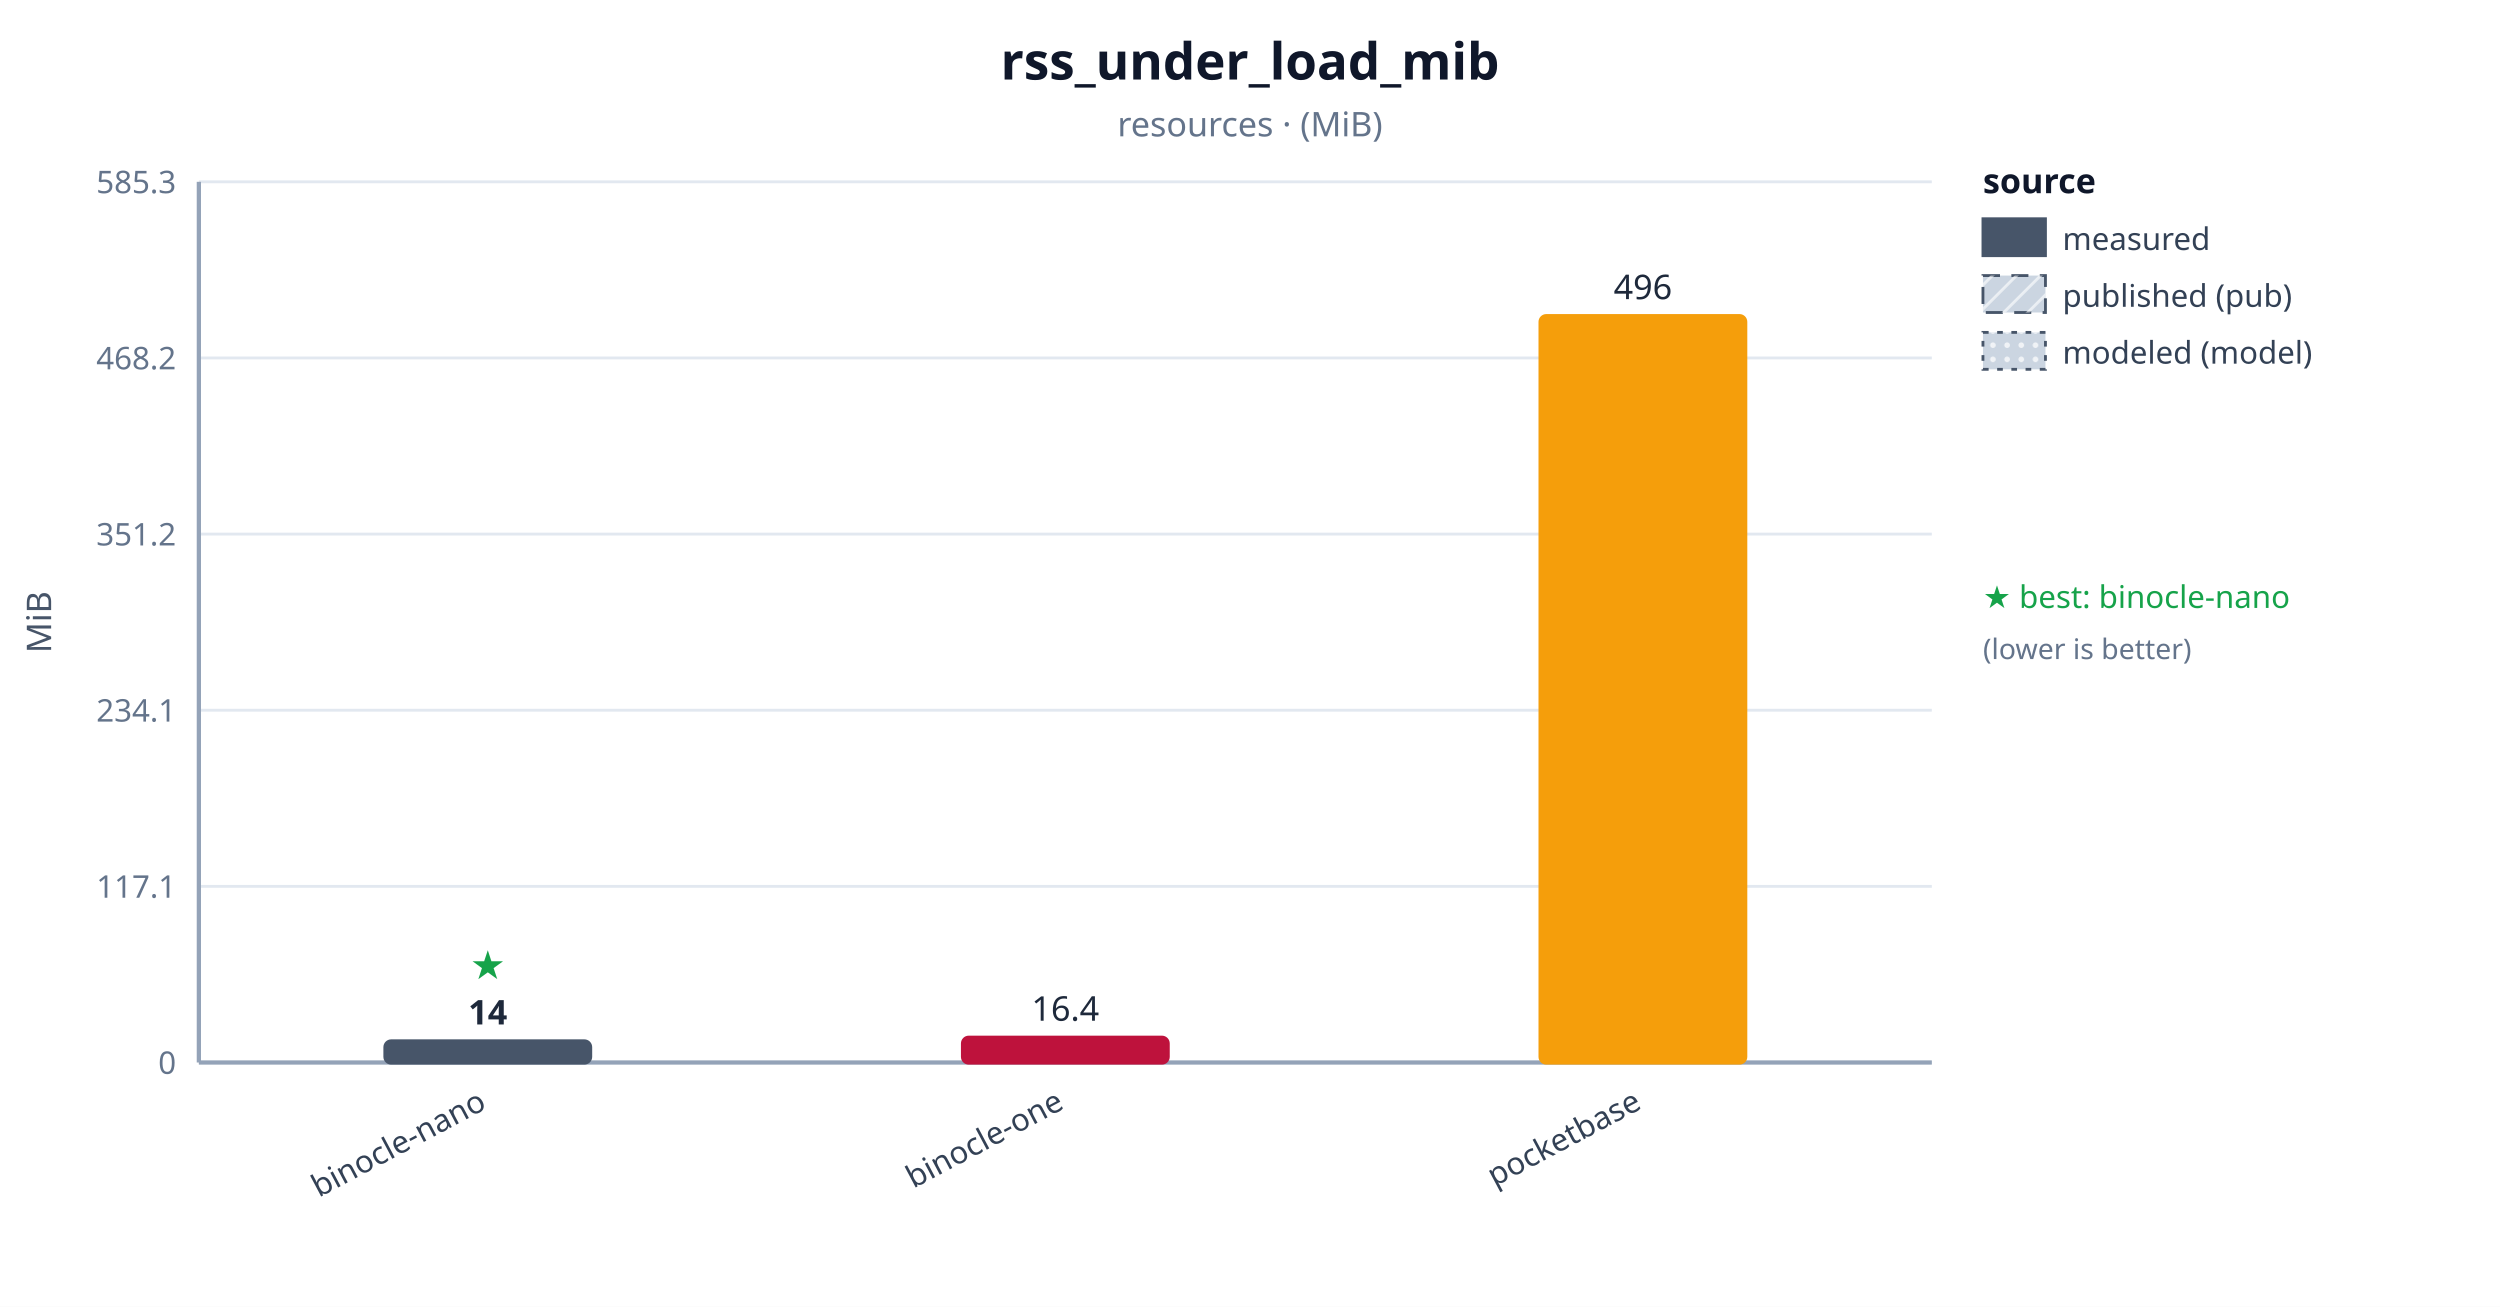
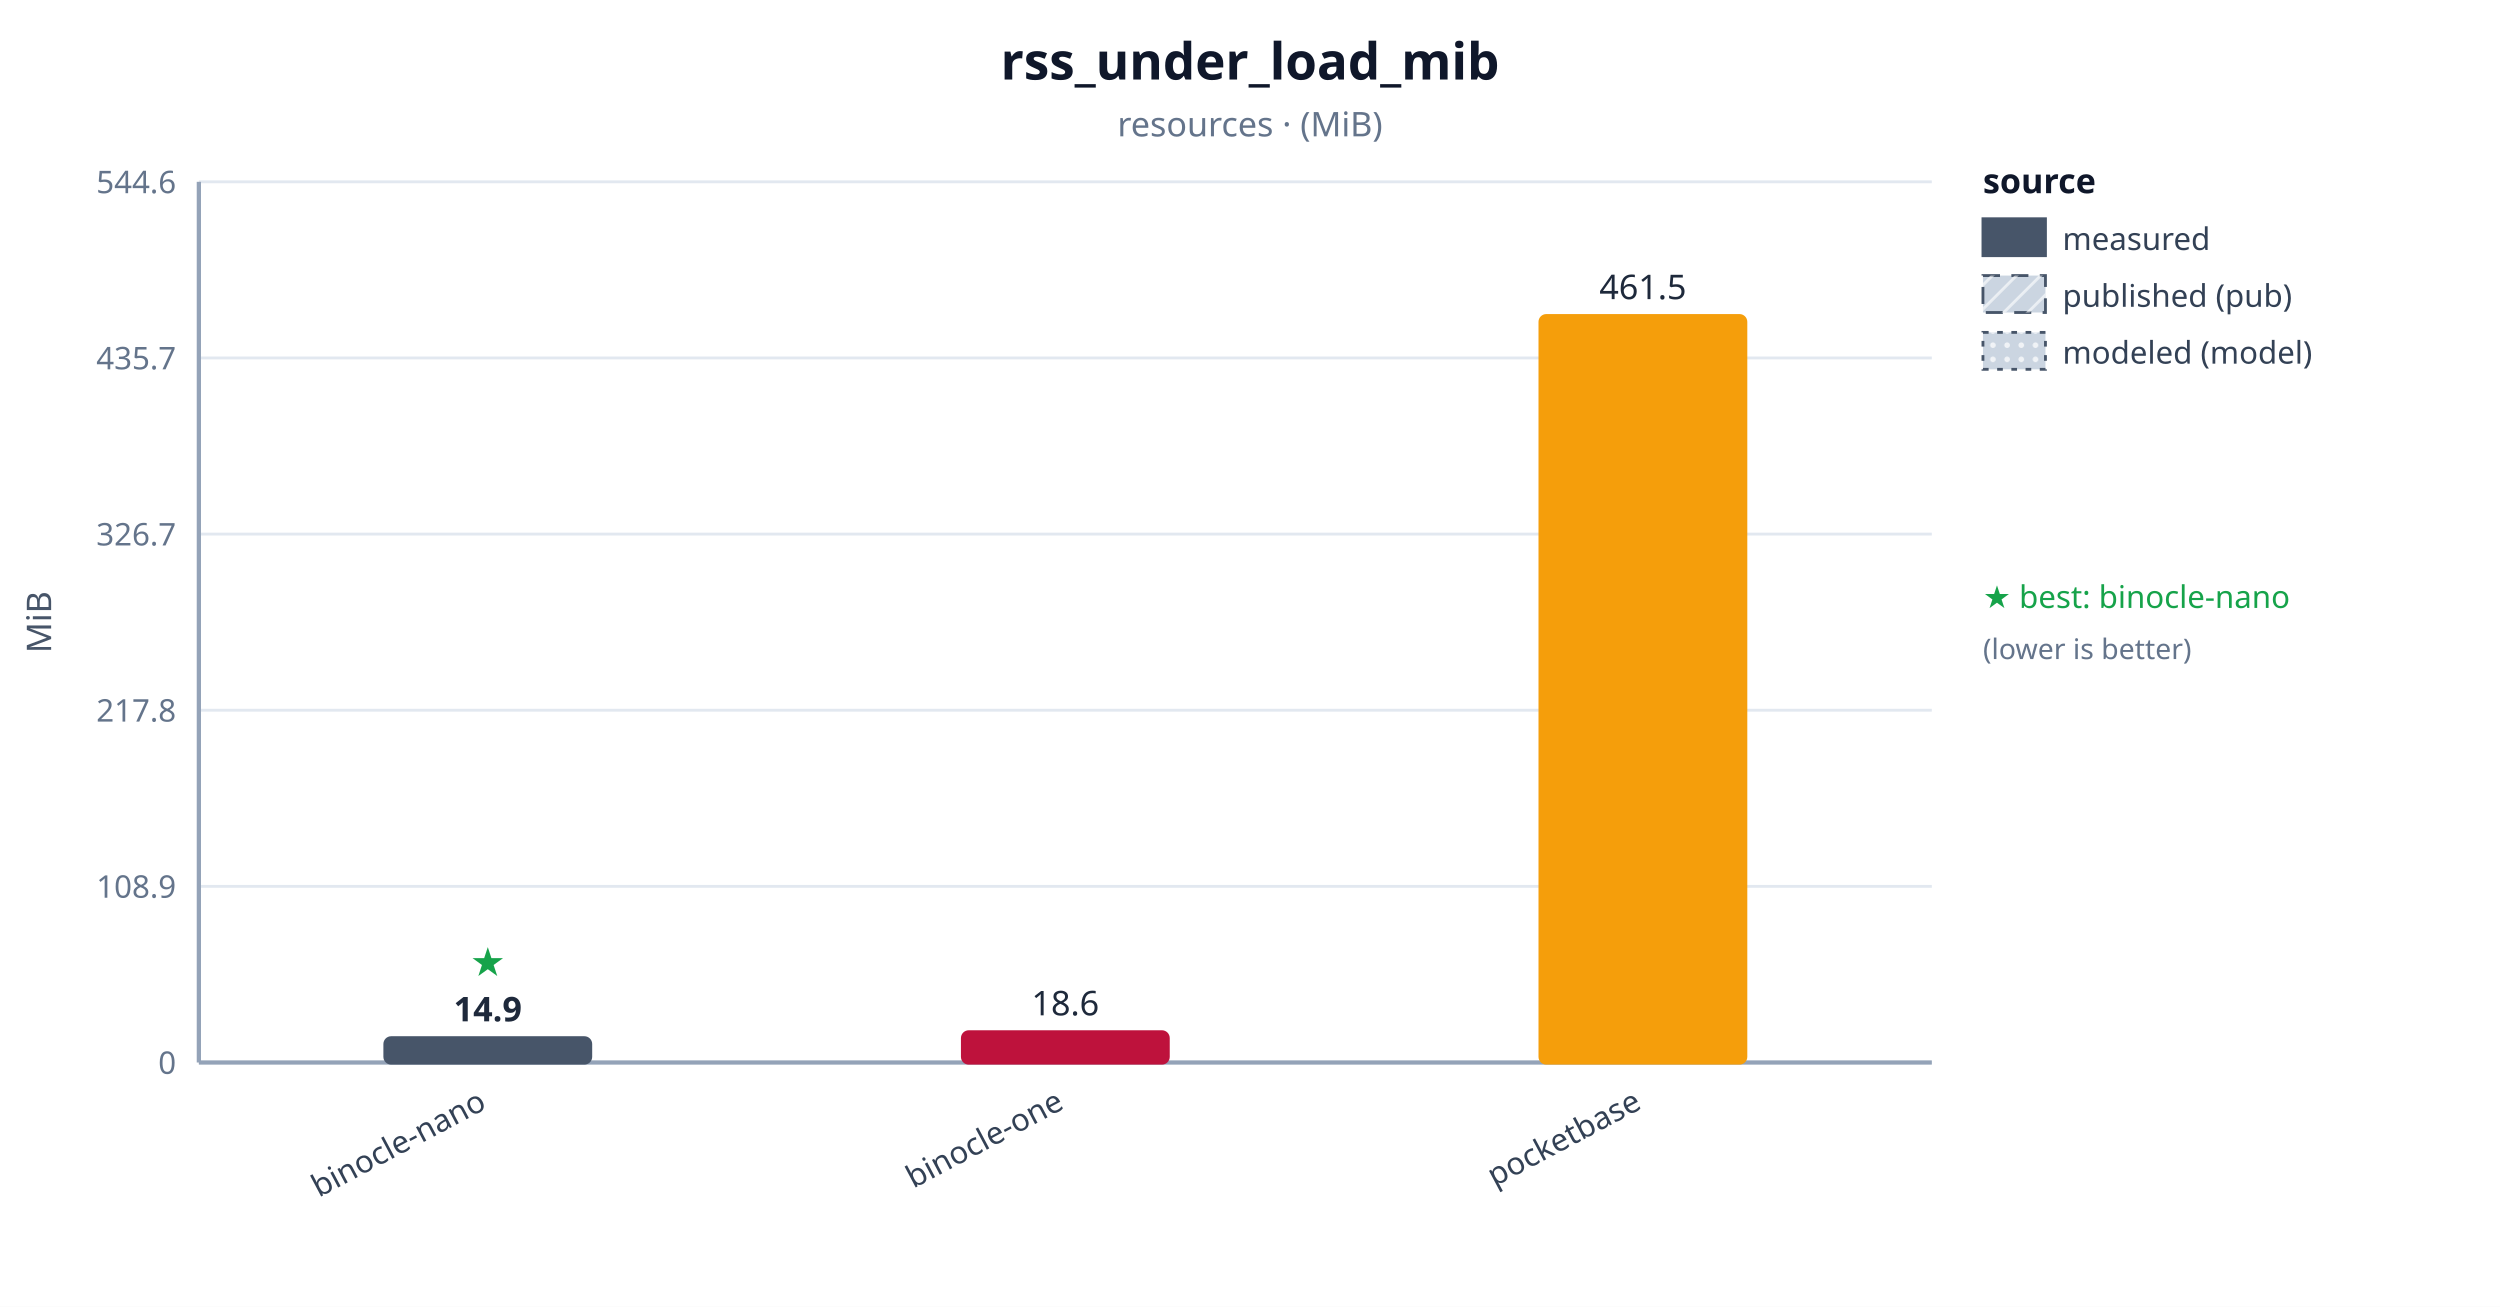
<svg xmlns="http://www.w3.org/2000/svg" width="880" height="460" viewBox="0 0 880 460" role="img" aria-label="rss_under_load_mib">
  <rect x="0" y="0" width="880" height="460" fill="#ffffff" />
  <defs>
    <pattern id="hatch" width="6" height="6" patternUnits="userSpaceOnUse" patternTransform="rotate(45)">
      <line x1="0" y1="0" x2="0" y2="6" stroke="#ffffff" stroke-width="2" stroke-opacity="0.6" />
    </pattern>
    <pattern id="dots" width="5" height="5" patternUnits="userSpaceOnUse">
      <circle cx="1.5" cy="1.5" r="1" fill="#ffffff" fill-opacity="0.7" />
    </pattern>
  </defs>
  <text x="440" y="28" text-anchor="middle" font-family="sans-serif" font-size="18" font-weight="bold" fill="#0f172a">rss_under_load_mib</text>
  <text x="440" y="48" text-anchor="middle" font-family="sans-serif" font-size="12" fill="#64748b">resources  ·  (MiB)</text>
  <line x1="70" y1="374.0" x2="680" y2="374.0" stroke="#e2e8f0" stroke-width="1" />
  <text x="62" y="378.0" text-anchor="end" font-family="sans-serif" font-size="11" fill="#64748b">0</text>
  <line x1="70" y1="312.0" x2="680" y2="312.0" stroke="#e2e8f0" stroke-width="1" />
-   <text x="62" y="316.0" text-anchor="end" font-family="sans-serif" font-size="11" fill="#64748b">117.1</text>
+   <text x="62" y="316.0" text-anchor="end" font-family="sans-serif" font-size="11" fill="#64748b">108.9</text>
  <line x1="70" y1="250.0" x2="680" y2="250.0" stroke="#e2e8f0" stroke-width="1" />
-   <text x="62" y="254.0" text-anchor="end" font-family="sans-serif" font-size="11" fill="#64748b">234.1</text>
+   <text x="62" y="254.0" text-anchor="end" font-family="sans-serif" font-size="11" fill="#64748b">217.8</text>
  <line x1="70" y1="188.0" x2="680" y2="188.0" stroke="#e2e8f0" stroke-width="1" />
-   <text x="62" y="192.0" text-anchor="end" font-family="sans-serif" font-size="11" fill="#64748b">351.2</text>
+   <text x="62" y="192.0" text-anchor="end" font-family="sans-serif" font-size="11" fill="#64748b">326.7</text>
  <line x1="70" y1="126.0" x2="680" y2="126.0" stroke="#e2e8f0" stroke-width="1" />
-   <text x="62" y="130.0" text-anchor="end" font-family="sans-serif" font-size="11" fill="#64748b">468.2</text>
+   <text x="62" y="130.0" text-anchor="end" font-family="sans-serif" font-size="11" fill="#64748b">435.7</text>
  <line x1="70" y1="64.0" x2="680" y2="64.0" stroke="#e2e8f0" stroke-width="1" />
-   <text x="62" y="68.0" text-anchor="end" font-family="sans-serif" font-size="11" fill="#64748b">585.3</text>
+   <text x="62" y="68.0" text-anchor="end" font-family="sans-serif" font-size="11" fill="#64748b">544.6</text>
  <line x1="70" y1="64" x2="70" y2="374" stroke="#94a3b8" stroke-width="1.5" />
  <line x1="70" y1="374" x2="680" y2="374" stroke="#94a3b8" stroke-width="1.5" />
  <text x="18" y="219" text-anchor="middle" font-family="sans-serif" font-size="12" fill="#475569" transform="rotate(-90 18 219)">MiB</text>
-   <rect x="135.7" y="366.6" width="72.0" height="7.4" fill="#475569" fill-opacity="1" stroke="#475569" stroke-width="1.5" rx="2" />
-   <text x="171.7" y="344.6" text-anchor="middle" font-family="sans-serif" font-size="14" fill="#16a34a">★</text>
-   <text x="171.7" y="360.6" text-anchor="middle" font-family="sans-serif" font-size="12" font-weight="bold" fill="#1e293b">14</text>
+   <rect x="135.7" y="365.5" width="72.0" height="8.5" fill="#475569" fill-opacity="1" stroke="#475569" stroke-width="1.5" rx="2" />
+   <text x="171.7" y="343.5" text-anchor="middle" font-family="sans-serif" font-size="14" fill="#16a34a">★</text>
+   <text x="171.7" y="359.5" text-anchor="middle" font-family="sans-serif" font-size="12" font-weight="bold" fill="#1e293b">14.9</text>
  <text x="171.7" y="390" text-anchor="end" font-family="sans-serif" font-size="11" fill="#334155" transform="rotate(-28 171.7 390)">binocle-nano</text>
-   <rect x="339.0" y="365.3" width="72.0" height="8.7" fill="#be123c" fill-opacity="1" stroke="#be123c" stroke-width="1.5" rx="2" />
-   <text x="375.0" y="359.3" text-anchor="middle" font-family="sans-serif" font-size="12" font-weight="normal" fill="#1e293b">16.4</text>
+   <rect x="339.0" y="363.4" width="72.0" height="10.6" fill="#be123c" fill-opacity="1" stroke="#be123c" stroke-width="1.5" rx="2" />
+   <text x="375.0" y="357.4" text-anchor="middle" font-family="sans-serif" font-size="12" font-weight="normal" fill="#1e293b">18.6</text>
  <text x="375.0" y="390" text-anchor="end" font-family="sans-serif" font-size="11" fill="#334155" transform="rotate(-28 375.0 390)">binocle-one</text>
  <rect x="542.3" y="111.3" width="72.0" height="262.7" fill="#f59e0b" fill-opacity="1" stroke="#f59e0b" stroke-width="1.5" rx="2" />
-   <text x="578.3" y="105.3" text-anchor="middle" font-family="sans-serif" font-size="12" font-weight="normal" fill="#1e293b">496</text>
+   <text x="578.3" y="105.3" text-anchor="middle" font-family="sans-serif" font-size="12" font-weight="normal" fill="#1e293b">461.5</text>
  <text x="578.3" y="390" text-anchor="end" font-family="sans-serif" font-size="11" fill="#334155" transform="rotate(-28 578.3 390)">pocketbase</text>
  <text x="698" y="68" font-family="sans-serif" font-size="12" font-weight="bold" fill="#0f172a">source</text>
  <rect x="698" y="77" width="22" height="13" fill="#475569" stroke="#475569" stroke-width="1" />
  <text x="726" y="88" font-family="sans-serif" font-size="11" fill="#334155">measured</text>
  <rect x="698" y="97" width="22" height="13" fill="#cbd5e1" stroke="#475569" stroke-width="1" stroke-dasharray="6 4" />
  <rect x="698" y="97" width="22" height="13" fill="url(#hatch)" />
  <text x="726" y="108" font-family="sans-serif" font-size="11" fill="#334155">published (pub)</text>
  <rect x="698" y="117" width="22" height="13" fill="#cbd5e1" stroke="#475569" stroke-width="1" stroke-dasharray="2 3" />
  <rect x="698" y="117" width="22" height="13" fill="url(#dots)" />
  <text x="726" y="128" font-family="sans-serif" font-size="11" fill="#334155">modeled (model)</text>
  <text x="698" y="214" font-family="sans-serif" font-size="11" fill="#16a34a">★ best: binocle-nano</text>
  <text x="698" y="232" font-family="sans-serif" font-size="10" fill="#64748b">(lower is better)</text>
</svg>
